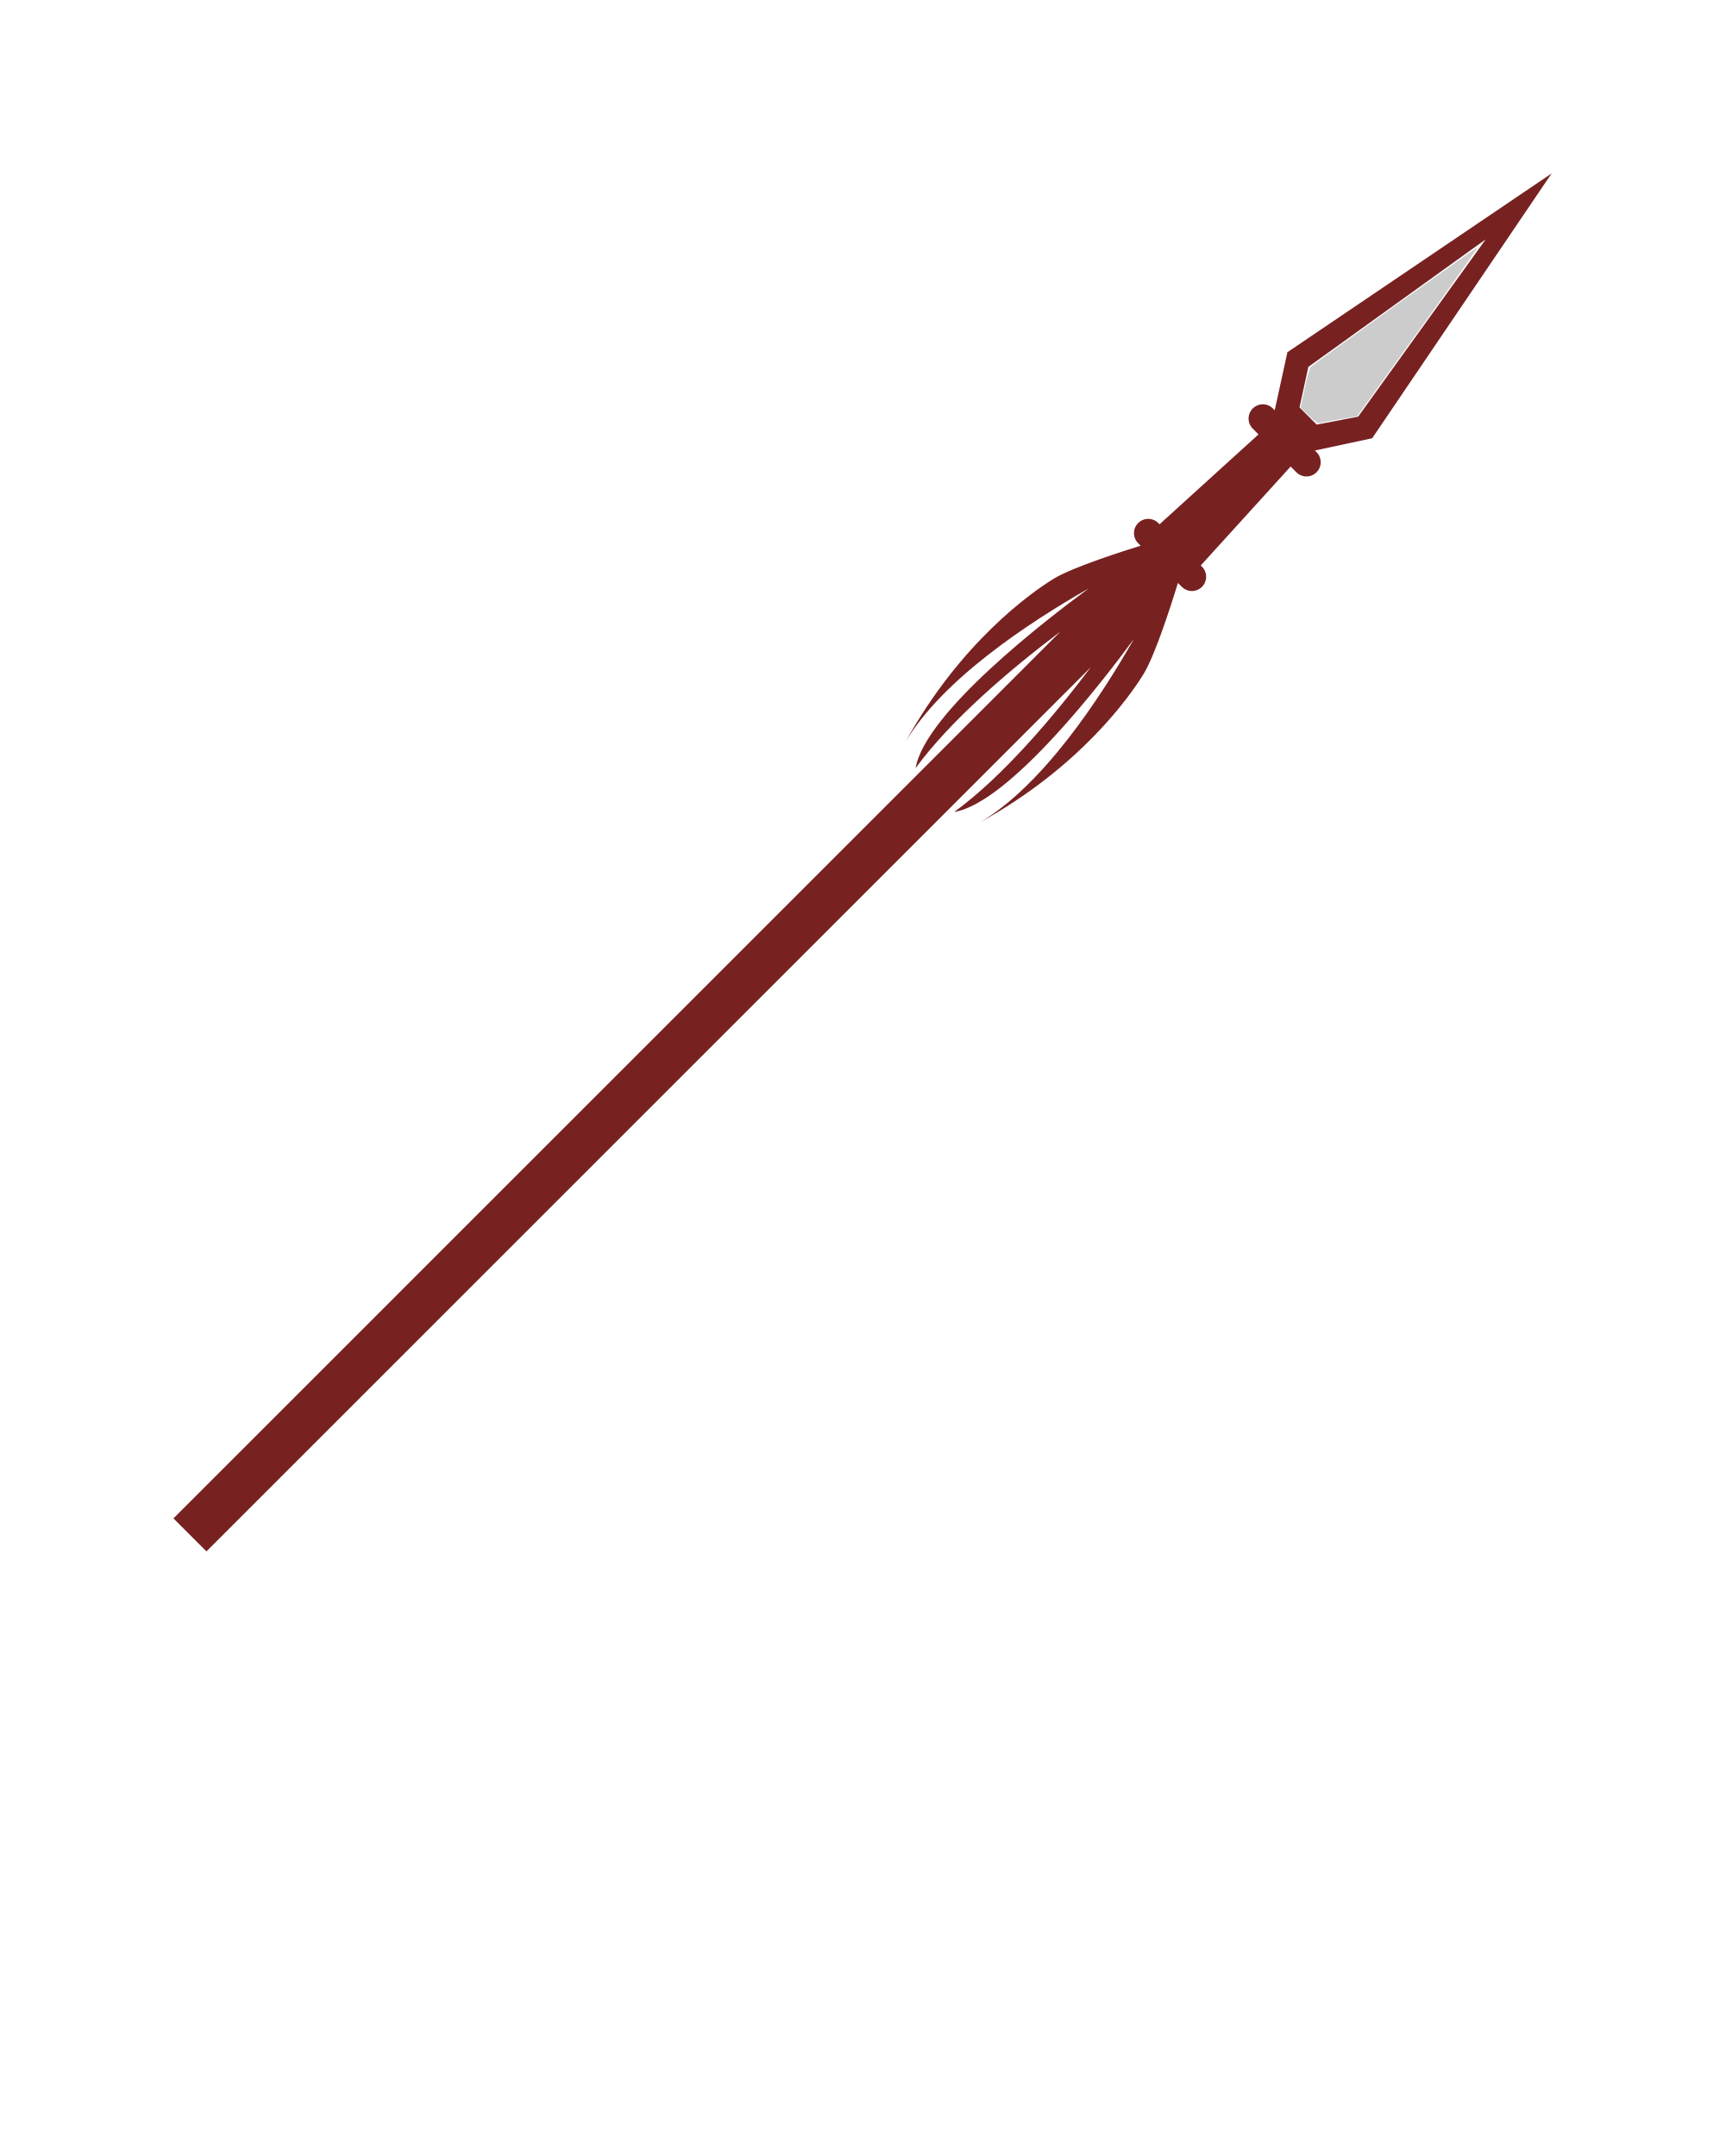
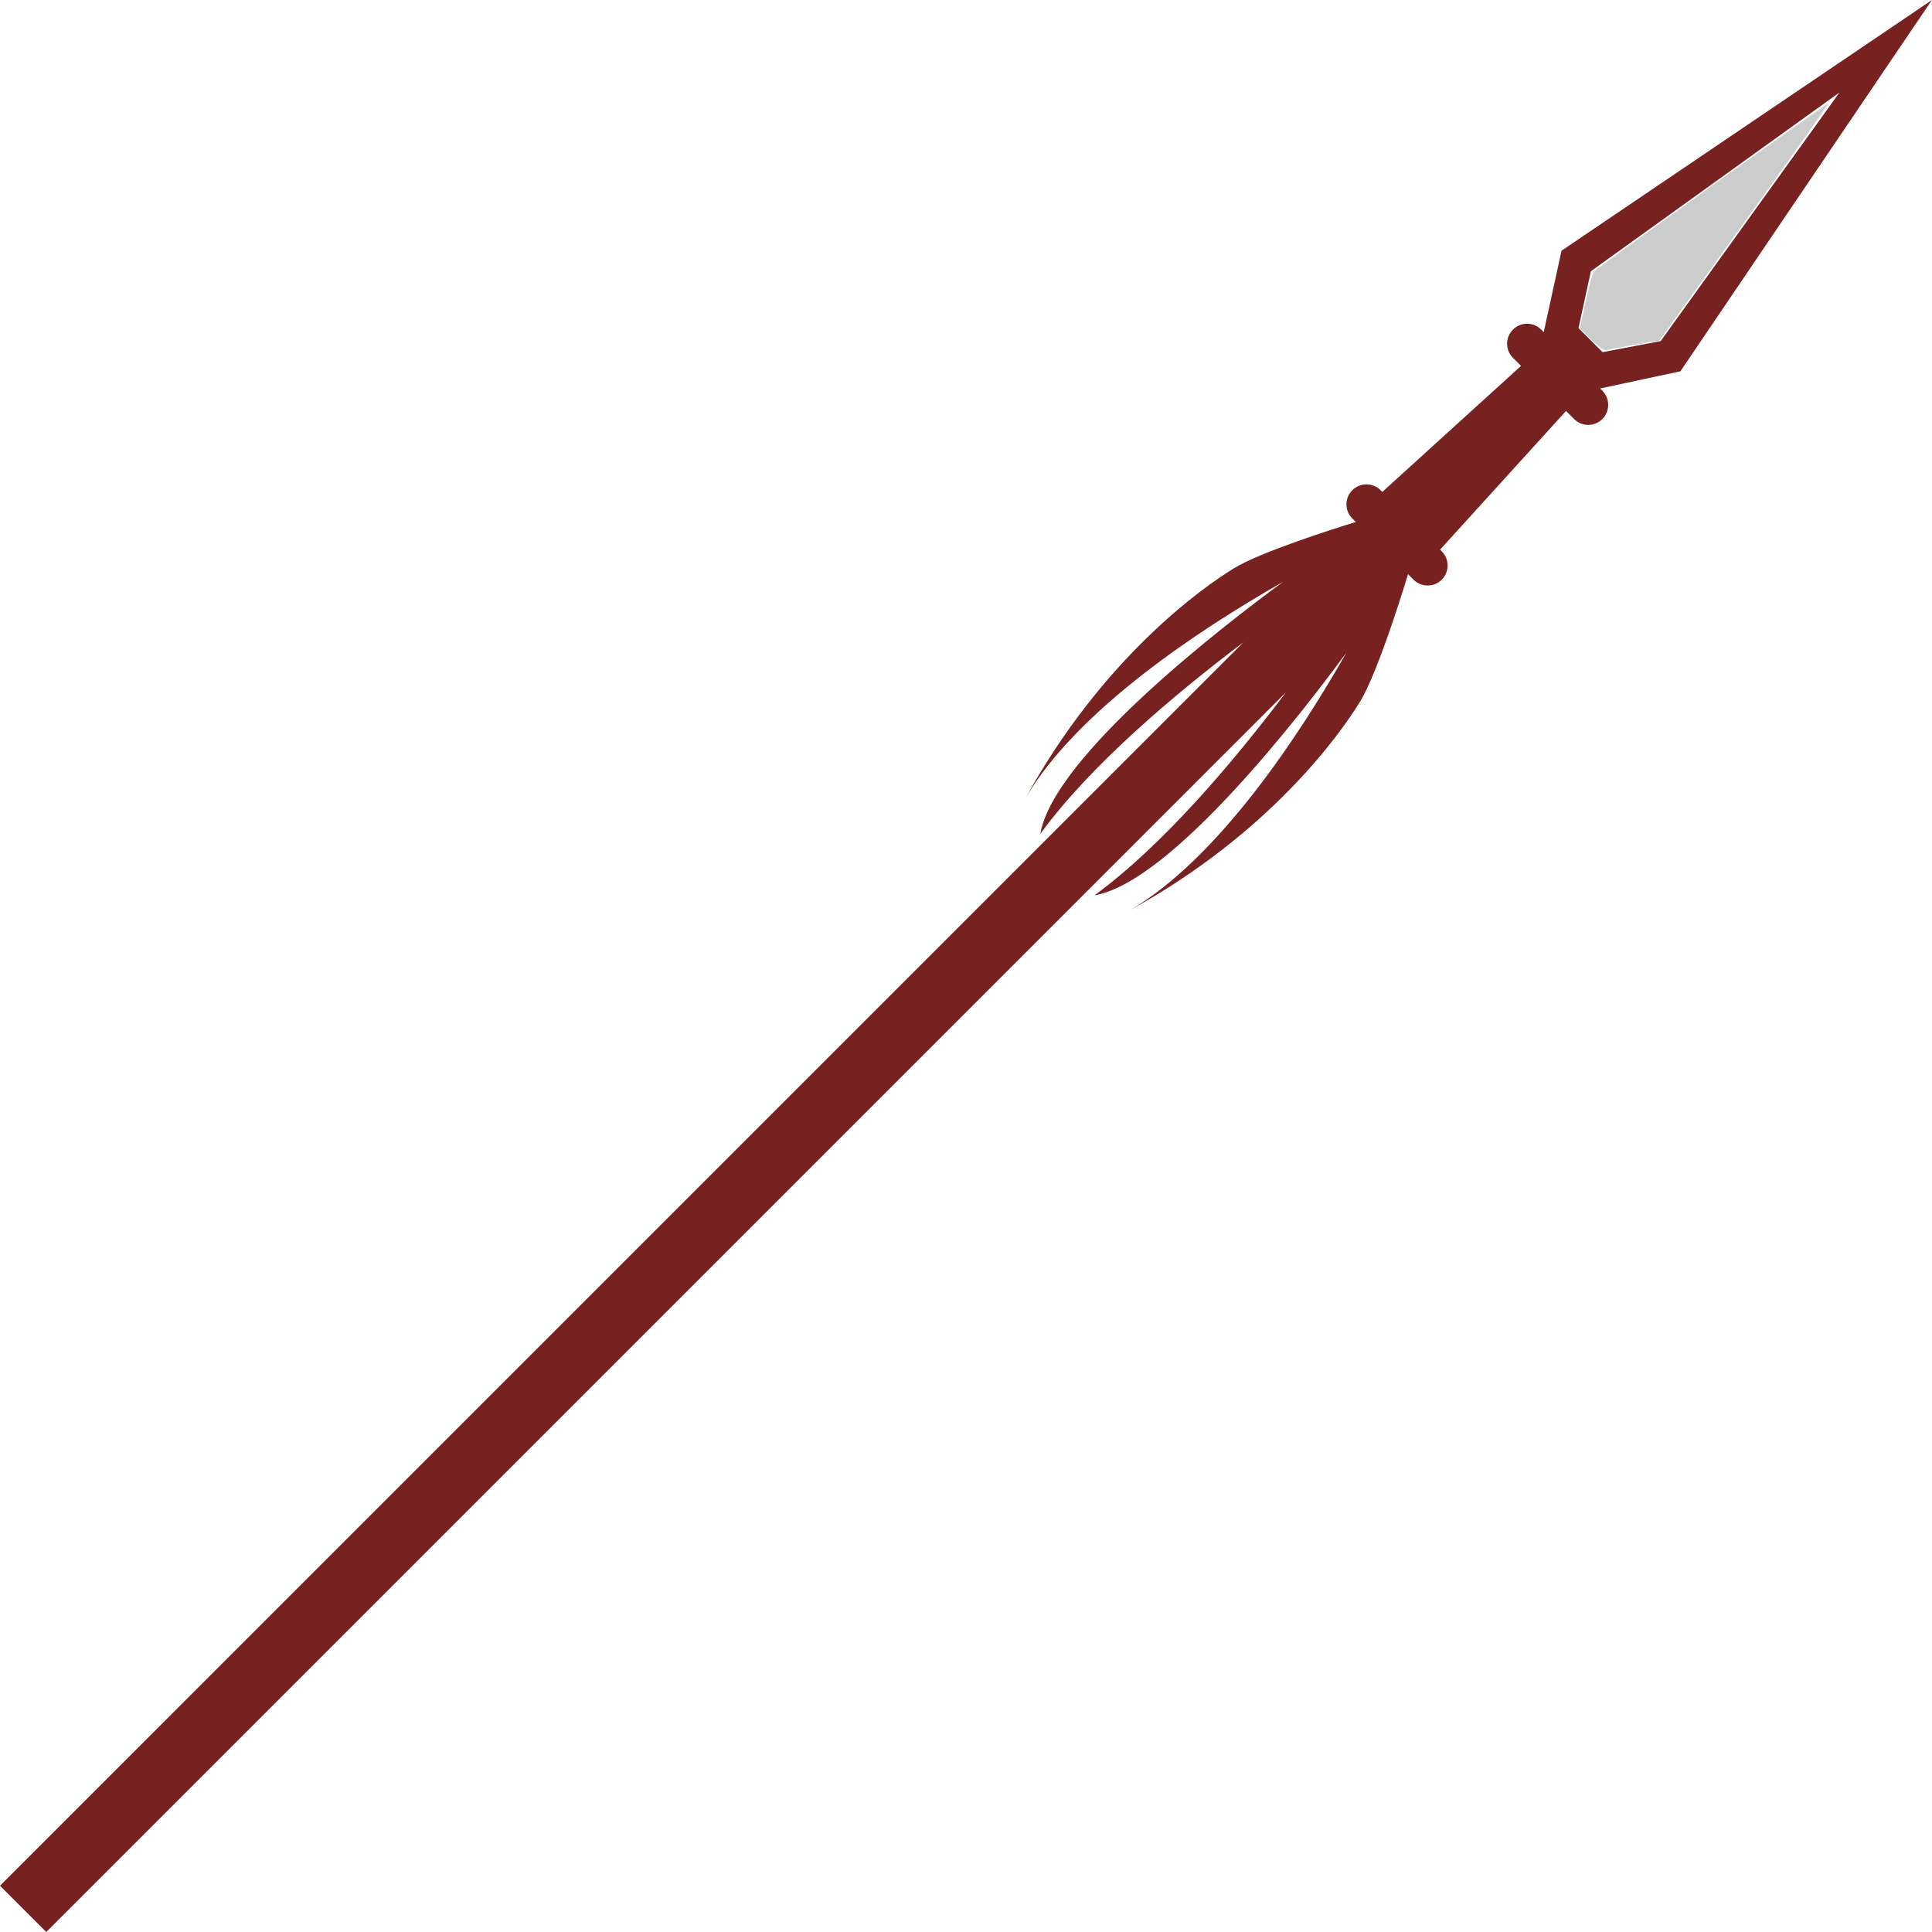
- <svg xmlns="http://www.w3.org/2000/svg" version="1.1" x="0px" y="0px" viewBox="0 0 85 106.25" enable-background="new 0 0 85 85" xml:space="preserve" id="svg18">
+ <svg xmlns="http://www.w3.org/2000/svg" version="1.1" x="0px" y="0px" viewBox="0 0 67.906 67.908" enable-background="new 0 0 85 85" xml:space="preserve" id="svg18" width="67.906" height="67.908">
  <defs id="defs22" />
-   <path d="M1088.5-268.657l-23.302,121.19L1088.5-111.5l23.302-36.299L1088.5-268.657z M1084.062-136.062l-9.146-13.466l13.585-83.154  l13.585,83.154l-8.65,13.466H1084.062z" id="path2" />
-   <path d="M1105.901-123c0,3.038-2.463,5.5-5.5,5.5H1076.6c-3.037,0-5.5-2.462-5.5-5.5l0,0c0-3.038,2.463-5.5,5.5-5.5h23.802  C1103.438-128.5,1105.901-126.038,1105.901-123L1105.901-123z" id="path4" />
-   <path d="M1105.901-60.5c0,3.038-2.463,5.5-5.5,5.5H1076.6c-3.037,0-5.5-2.462-5.5-5.5l0,0c0-3.038,2.463-5.5,5.5-5.5h23.802  C1103.438-66,1105.901-63.538,1105.901-60.5L1105.901-60.5z" id="path6" />
-   <polygon points="1100,-60.5 1077,-60.5 1080,-123 1097,-123 " id="polygon8" />
-   <rect x="1079.5" y="-59.833" width="18" height="534" id="rect10" />
-   <path d="m 51.915,28.522 c 0.944,-0.579 3.54,-1.399 4.286,-1.629 L 56.078,26.77 c -0.274,-0.274 -0.274,-0.719 0,-0.994 0.275,-0.274 0.719,-0.274 0.994,0 l 0.061,0.06 4.875,-4.428 -0.283,-0.284 c -0.274,-0.274 -0.274,-0.719 0,-0.994 0.274,-0.274 0.719,-0.274 0.993,0 l 0.089,0.09 0.625,-2.862 13.02,-8.812 -8.842,13.051 -2.823,0.604 0.08,0.08 c 0.274,0.274 0.274,0.719 0,0.994 -0.274,0.274 -0.719,0.274 -0.993,0 l -0.283,-0.284 -4.428,4.875 0.06,0.06 c 0.274,0.274 0.274,0.719 0,0.994 -0.274,0.275 -0.719,0.274 -0.993,0 l -0.193,-0.193 c -0.029,0.098 -1.021,3.395 -1.69,4.487 -0.679,1.108 -3.135,4.594 -8.053,7.308 3.07,-1.812 5.876,-6.051 7.578,-9.038 -1.5,2.043 -6.121,8.063 -8.856,8.532 2.397,-1.753 4.86,-4.658 6.732,-7.138 L 10.172,76.454 8.546,74.828 52.251,31.122 c -2.48,1.872 -5.385,4.335 -7.138,6.731 0.469,-2.735 6.488,-7.356 8.532,-8.856 -2.987,1.702 -7.227,4.508 -9.038,7.578 2.714,-4.918 6.2,-7.374 7.308,-8.053 z m 15.003,-7.988 6.284,-8.738 -8.738,6.284 -0.435,1.998 0.847,0.847 z" id="path12" style="fill:#782121" />
-   <path style="fill:#cccccc;fill-opacity:1;stroke:none;stroke-width:0.113;stroke-opacity:1" d="M 64.486,20.493 64.079,20.085 64.289,19.123 c 0.116,-0.529 0.24,-0.992 0.277,-1.029 0.161,-0.161 8.212,-5.937 8.243,-5.914 0.019,0.014 -1.31,1.896 -2.953,4.181 l -2.987,4.155 -0.864,0.145 c -0.475,0.08 -0.919,0.166 -0.987,0.193 -0.068,0.026 -0.307,-0.136 -0.531,-0.36 z" id="path817" />
+   <path d="m 43.369,19.976 c 0.944,-0.579 3.54,-1.399 4.286,-1.629 l -0.123,-0.123 c -0.274,-0.274 -0.274,-0.719 0,-0.994 0.275,-0.274 0.719,-0.274 0.994,0 l 0.061,0.06 4.875,-4.428 -0.283,-0.284 c -0.274,-0.274 -0.274,-0.719 0,-0.994 0.274,-0.274 0.719,-0.274 0.993,0 l 0.089,0.09 0.625,-2.862 13.02,-8.812 -8.842,13.051 -2.823,0.604 0.08,0.08 c 0.274,0.274 0.274,0.719 0,0.994 -0.274,0.274 -0.719,0.274 -0.993,0 l -0.283,-0.284 -4.428,4.875 0.06,0.06 c 0.274,0.274 0.274,0.719 0,0.994 -0.274,0.275 -0.719,0.274 -0.993,0 l -0.193,-0.193 c -0.029,0.098 -1.021,3.395 -1.69,4.487 -0.679,1.108 -3.135,4.594 -8.053,7.308 3.07,-1.812 5.876,-6.051 7.578,-9.038 -1.5,2.043 -6.121,8.063 -8.856,8.532 2.397,-1.753 4.86,-4.658 6.732,-7.138 L 1.626,67.908 0,66.282 43.705,22.576 c -2.48,1.872 -5.385,4.335 -7.138,6.731 0.469,-2.735 6.488,-7.356 8.532,-8.856 -2.987,1.702 -7.227,4.508 -9.038,7.578 2.714,-4.918 6.2,-7.374 7.308,-8.053 z m 15.003,-7.988 6.284,-8.738 -8.738,6.284 -0.435,1.998 0.847,0.847 z" id="path12" style="fill:#782121" />
+   <path style="fill:#cccccc;fill-opacity:1;stroke:none;stroke-width:0.113;stroke-opacity:1" d="m 55.94,11.947 -0.408,-0.408 0.21,-0.962 c 0.116,-0.529 0.24,-0.992 0.277,-1.029 0.161,-0.161 8.212,-5.937 8.243,-5.914 0.019,0.014 -1.31,1.896 -2.953,4.181 l -2.987,4.155 -0.864,0.145 c -0.475,0.08 -0.919,0.166 -0.987,0.193 -0.068,0.026 -0.307,-0.136 -0.531,-0.36 z" id="path817" />
</svg>
